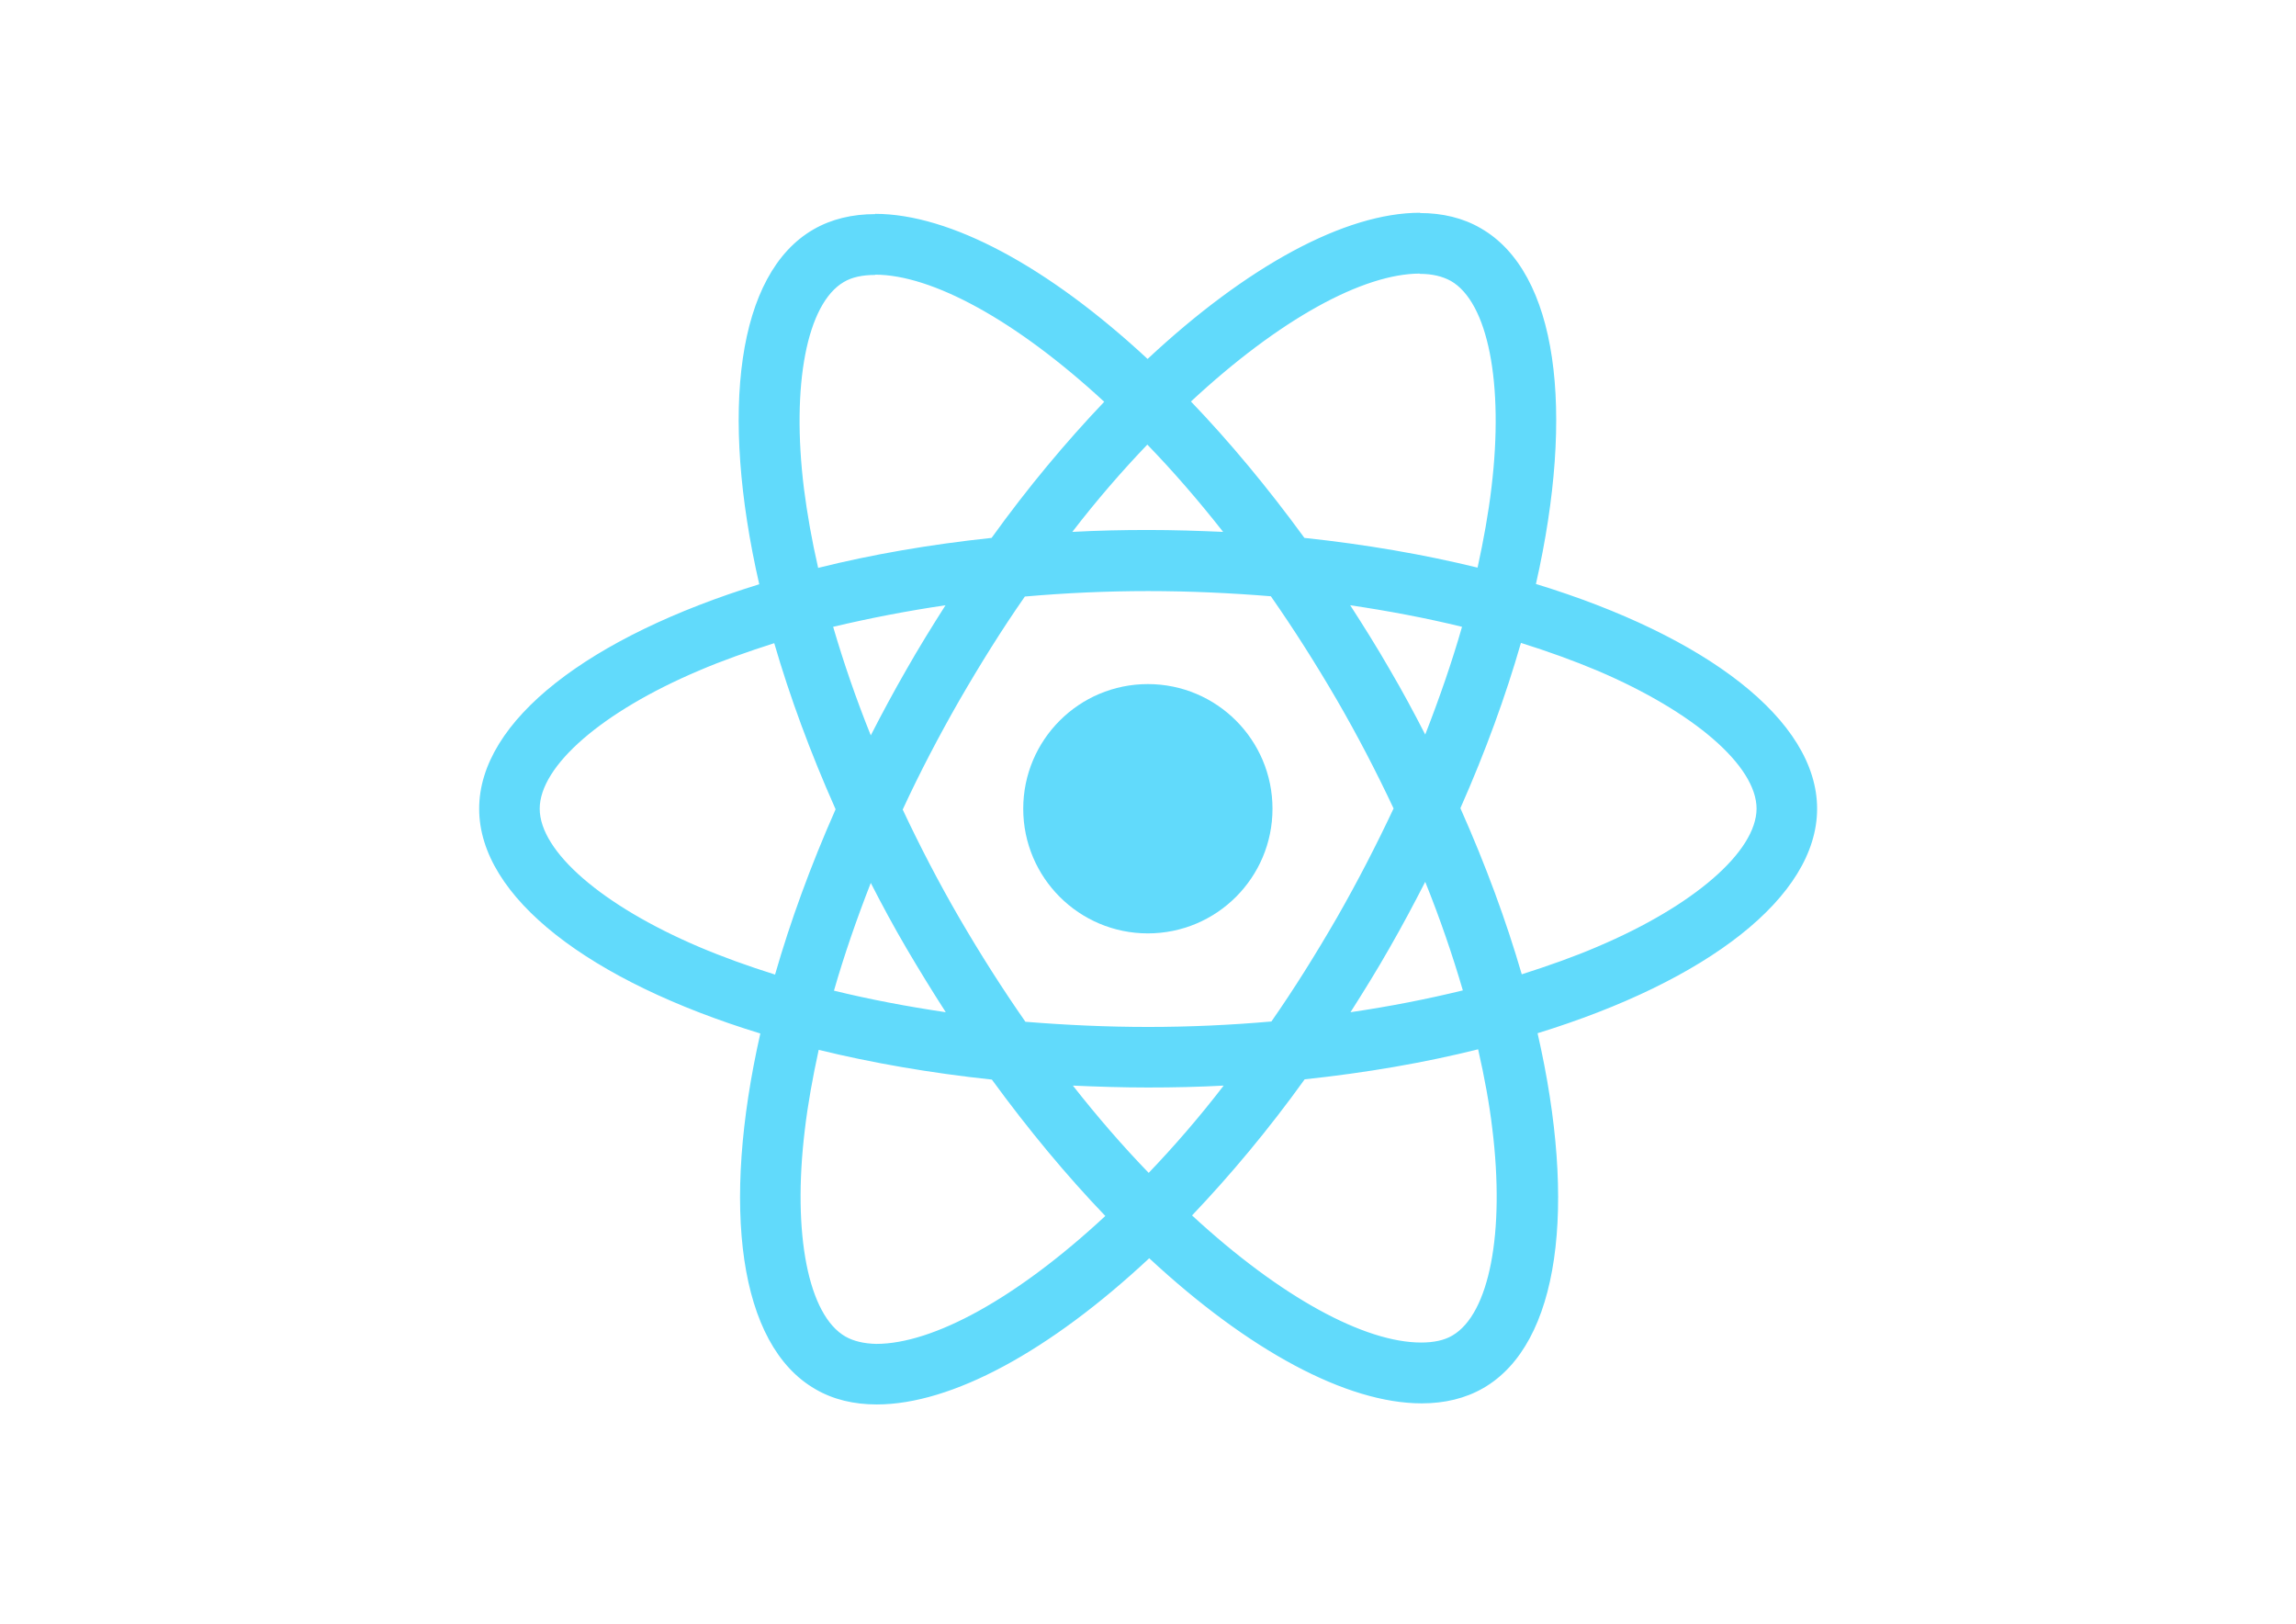
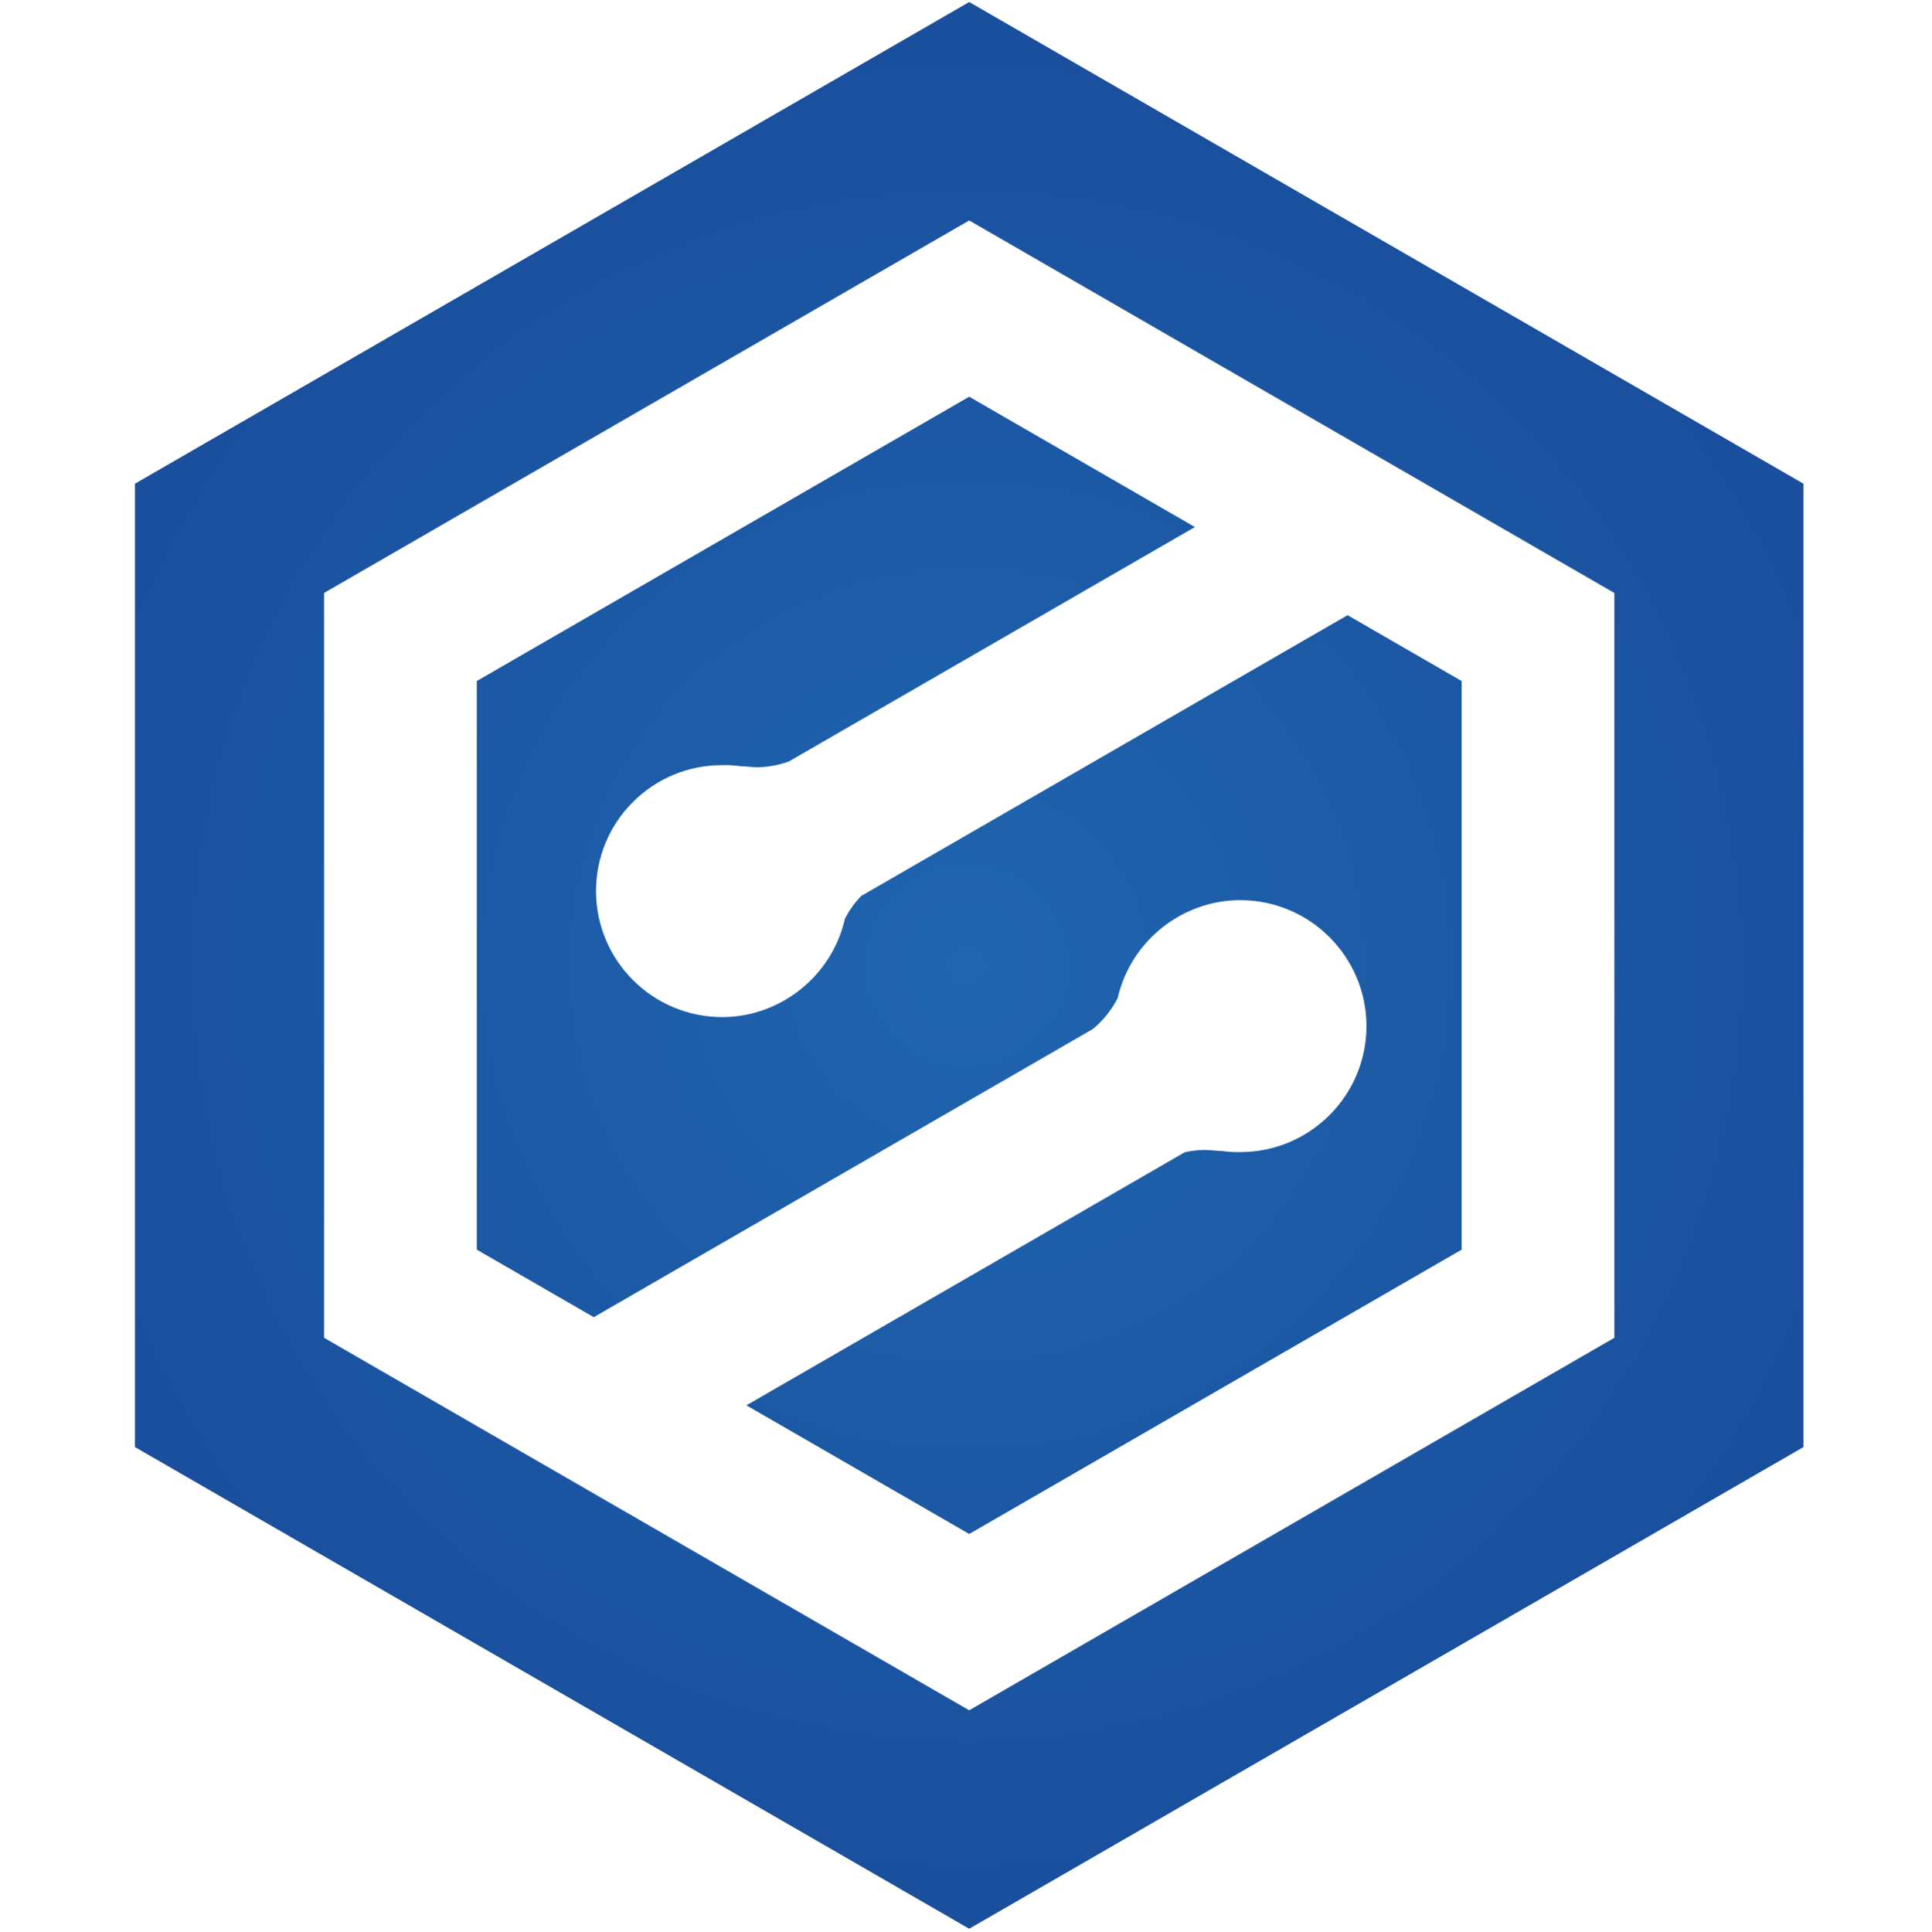
- <svg xmlns="http://www.w3.org/2000/svg" viewBox="0 0 841.9 595.3">
-   <g fill="#61DAFB">
-     <path d="M666.3 296.5c0-32.5-40.7-63.3-103.1-82.4 14.4-63.6 8-114.2-20.2-130.4-6.5-3.8-14.1-5.6-22.4-5.6v22.3c4.6 0 8.3.9 11.4 2.6 13.6 7.8 19.5 37.5 14.9 75.7-1.1 9.4-2.9 19.3-5.1 29.4-19.6-4.8-41-8.5-63.5-10.9-13.5-18.5-27.5-35.3-41.6-50 32.6-30.3 63.2-46.9 84-46.9V78c-27.5 0-63.5 19.6-99.9 53.6-36.4-33.8-72.4-53.2-99.9-53.2v22.3c20.7 0 51.4 16.5 84 46.6-14 14.7-28 31.4-41.3 49.9-22.6 2.4-44 6.1-63.6 11-2.3-10-4-19.7-5.2-29-4.7-38.2 1.1-67.9 14.6-75.8 3-1.8 6.9-2.6 11.5-2.6V78.5c-8.4 0-16 1.8-22.6 5.6-28.1 16.2-34.4 66.7-19.9 130.1-62.2 19.2-102.7 49.9-102.7 82.3 0 32.5 40.7 63.3 103.1 82.4-14.4 63.6-8 114.2 20.2 130.4 6.5 3.8 14.1 5.6 22.5 5.6 27.5 0 63.5-19.6 99.9-53.6 36.4 33.8 72.4 53.2 99.9 53.2 8.4 0 16-1.8 22.6-5.6 28.1-16.2 34.4-66.7 19.9-130.1 62-19.1 102.5-49.9 102.5-82.3zm-130.2-66.7c-3.7 12.9-8.3 26.2-13.5 39.5-4.1-8-8.4-16-13.1-24-4.6-8-9.5-15.8-14.4-23.4 14.2 2.1 27.9 4.7 41 7.9zm-45.8 106.5c-7.8 13.5-15.8 26.3-24.1 38.2-14.9 1.3-30 2-45.2 2-15.1 0-30.2-.7-45-1.9-8.3-11.9-16.4-24.6-24.2-38-7.6-13.1-14.5-26.4-20.8-39.8 6.2-13.4 13.2-26.8 20.7-39.9 7.8-13.5 15.8-26.3 24.1-38.2 14.9-1.3 30-2 45.2-2 15.1 0 30.2.7 45 1.9 8.3 11.9 16.4 24.6 24.2 38 7.6 13.1 14.5 26.4 20.8 39.8-6.3 13.4-13.2 26.8-20.7 39.9zm32.3-13c5.4 13.4 10 26.8 13.8 39.8-13.1 3.2-26.9 5.9-41.2 8 4.9-7.7 9.8-15.6 14.4-23.7 4.6-8 8.9-16.1 13-24.1zM421.2 430c-9.3-9.6-18.6-20.3-27.8-32 9 .4 18.2.7 27.5.7 9.4 0 18.7-.2 27.8-.7-9 11.7-18.3 22.4-27.5 32zm-74.4-58.9c-14.2-2.1-27.9-4.7-41-7.9 3.7-12.9 8.3-26.2 13.5-39.5 4.1 8 8.4 16 13.1 24 4.7 8 9.5 15.8 14.4 23.4zM420.7 163c9.3 9.6 18.6 20.3 27.8 32-9-.4-18.2-.7-27.5-.7-9.4 0-18.7.2-27.8.7 9-11.7 18.3-22.4 27.5-32zm-74 58.9c-4.9 7.7-9.8 15.6-14.4 23.7-4.6 8-8.9 16-13 24-5.4-13.4-10-26.8-13.8-39.8 13.1-3.1 26.9-5.8 41.2-7.9zm-90.5 125.2c-35.4-15.1-58.3-34.9-58.3-50.6 0-15.7 22.9-35.6 58.3-50.6 8.6-3.7 18-7 27.7-10.1 5.7 19.6 13.2 40 22.5 60.9-9.2 20.8-16.6 41.1-22.2 60.6-9.9-3.1-19.3-6.5-28-10.2zM310 490c-13.6-7.8-19.5-37.5-14.9-75.7 1.1-9.4 2.9-19.3 5.1-29.4 19.6 4.8 41 8.5 63.5 10.9 13.5 18.5 27.5 35.3 41.6 50-32.6 30.3-63.2 46.9-84 46.9-4.5-.1-8.3-1-11.3-2.7zm237.2-76.2c4.7 38.2-1.1 67.9-14.6 75.8-3 1.8-6.9 2.6-11.5 2.6-20.7 0-51.4-16.5-84-46.6 14-14.7 28-31.4 41.3-49.9 22.6-2.4 44-6.1 63.6-11 2.3 10.1 4.1 19.8 5.2 29.1zm38.5-66.7c-8.6 3.7-18 7-27.7 10.1-5.7-19.6-13.2-40-22.5-60.9 9.2-20.8 16.6-41.1 22.2-60.6 9.9 3.1 19.3 6.5 28.1 10.2 35.4 15.1 58.3 34.9 58.3 50.6-.1 15.7-23 35.6-58.4 50.6zM320.8 78.4z" />
-     <circle cx="420.9" cy="296.5" r="45.7" />
-     <path d="M520.5 78.1z" />
-   </g>
+ <svg xmlns="http://www.w3.org/2000/svg" xmlns:xlink="http://www.w3.org/1999/xlink" viewBox="0 0 290 290" xml:space="preserve">
+   <defs>
+     <radialGradient id="c" cx="124.92" cy="144.66" r="138.62" gradientUnits="userSpaceOnUse">
+       <stop stop-color="#1F65AF" offset="0" />
+       <stop stop-color="#1A4F9D" offset="1" />
+     </radialGradient>
+     <radialGradient id="qb" cx="124.92" cy="144.66" r="138.62" gradientTransform="translate(20.263 .303)" gradientUnits="userSpaceOnUse" xlink:href="#c" />
+   </defs>
+   <path class="logobg" d="m242.42 203.22-98.896 57.099-98.891-57.099V89.03l98.895-57.096 98.892 57.102z" fill="none" />
+   <path d="M145.54.303 20.26 72.635v144.66l125.28 72.333 125.28-72.332V72.636zm96.873 200.59-96.876 55.931-96.871-55.931V89.033l96.874-55.93 96.873 55.935z" fill="url(#qb)" />
+   <path d="M108.37 114.9c.119-.006.31-.01.501-.01.782 0 1.564.058 2.33.167.471.008.913.047 1.354.088.361.035.723.072 1.116.072a14.859 14.859 0 0 0 4.764-.861l60.997-35.215-33.894-19.57-73.944 42.693v85.387l17.566 10.142 74.969-43.282a15.121 15.121 0 0 0 3.7-4.612c1.935-8.536 9.625-14.715 18.4-14.732 10.443 0 18.932 8.465 18.967 18.866.021 10.433-8.444 18.939-18.872 18.968a16.342 16.342 0 0 1-2.83-.162 18.632 18.632 0 0 1-1.353-.085c-.362-.032-.723-.068-1.117-.068l-.1-.001c-1.01 0-2.026.117-3.027.347l-65.815 37.999 33.457 19.317 73.948-42.696v-85.385l-17.13-9.891-73.035 42.165a13.954 13.954 0 0 0-2.454 3.445c-1.932 8.539-9.627 14.724-18.401 14.745-10.454 0-18.939-8.466-18.966-18.871a18.793 18.793 0 0 1 5.505-13.389 18.787 18.787 0 0 1 13.364-5.571z" fill="url(#qb)" />
</svg>
